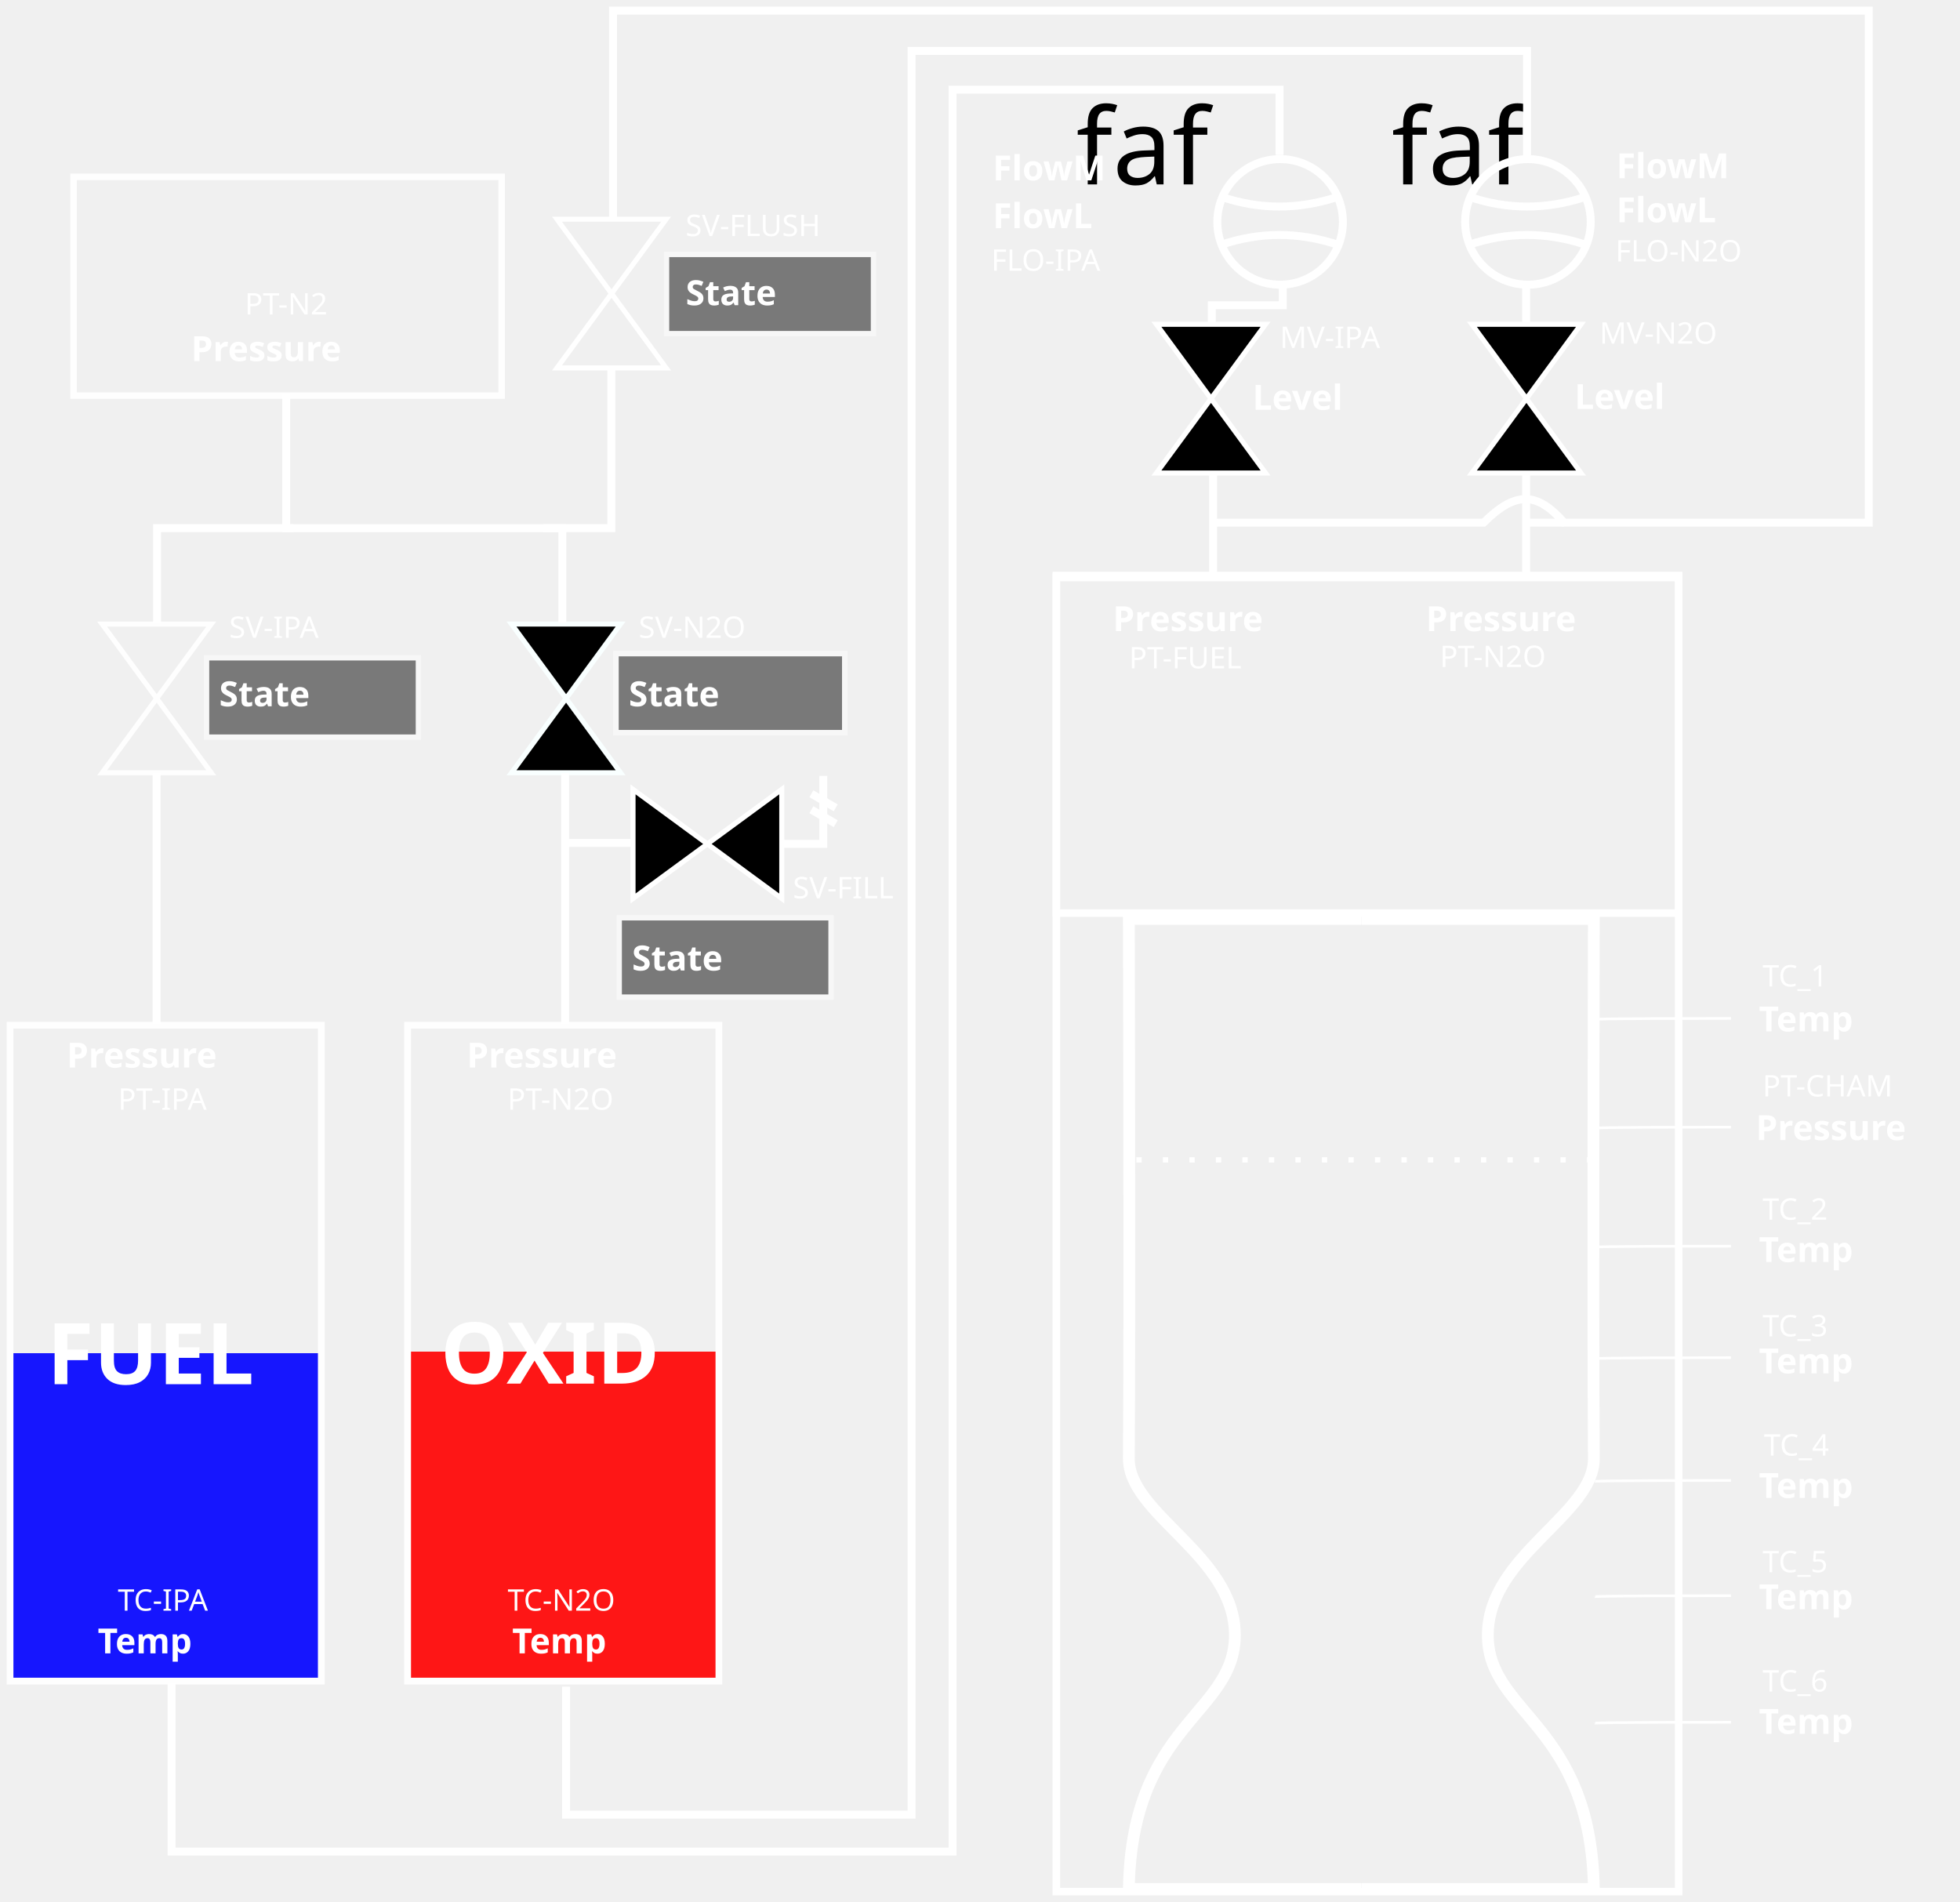
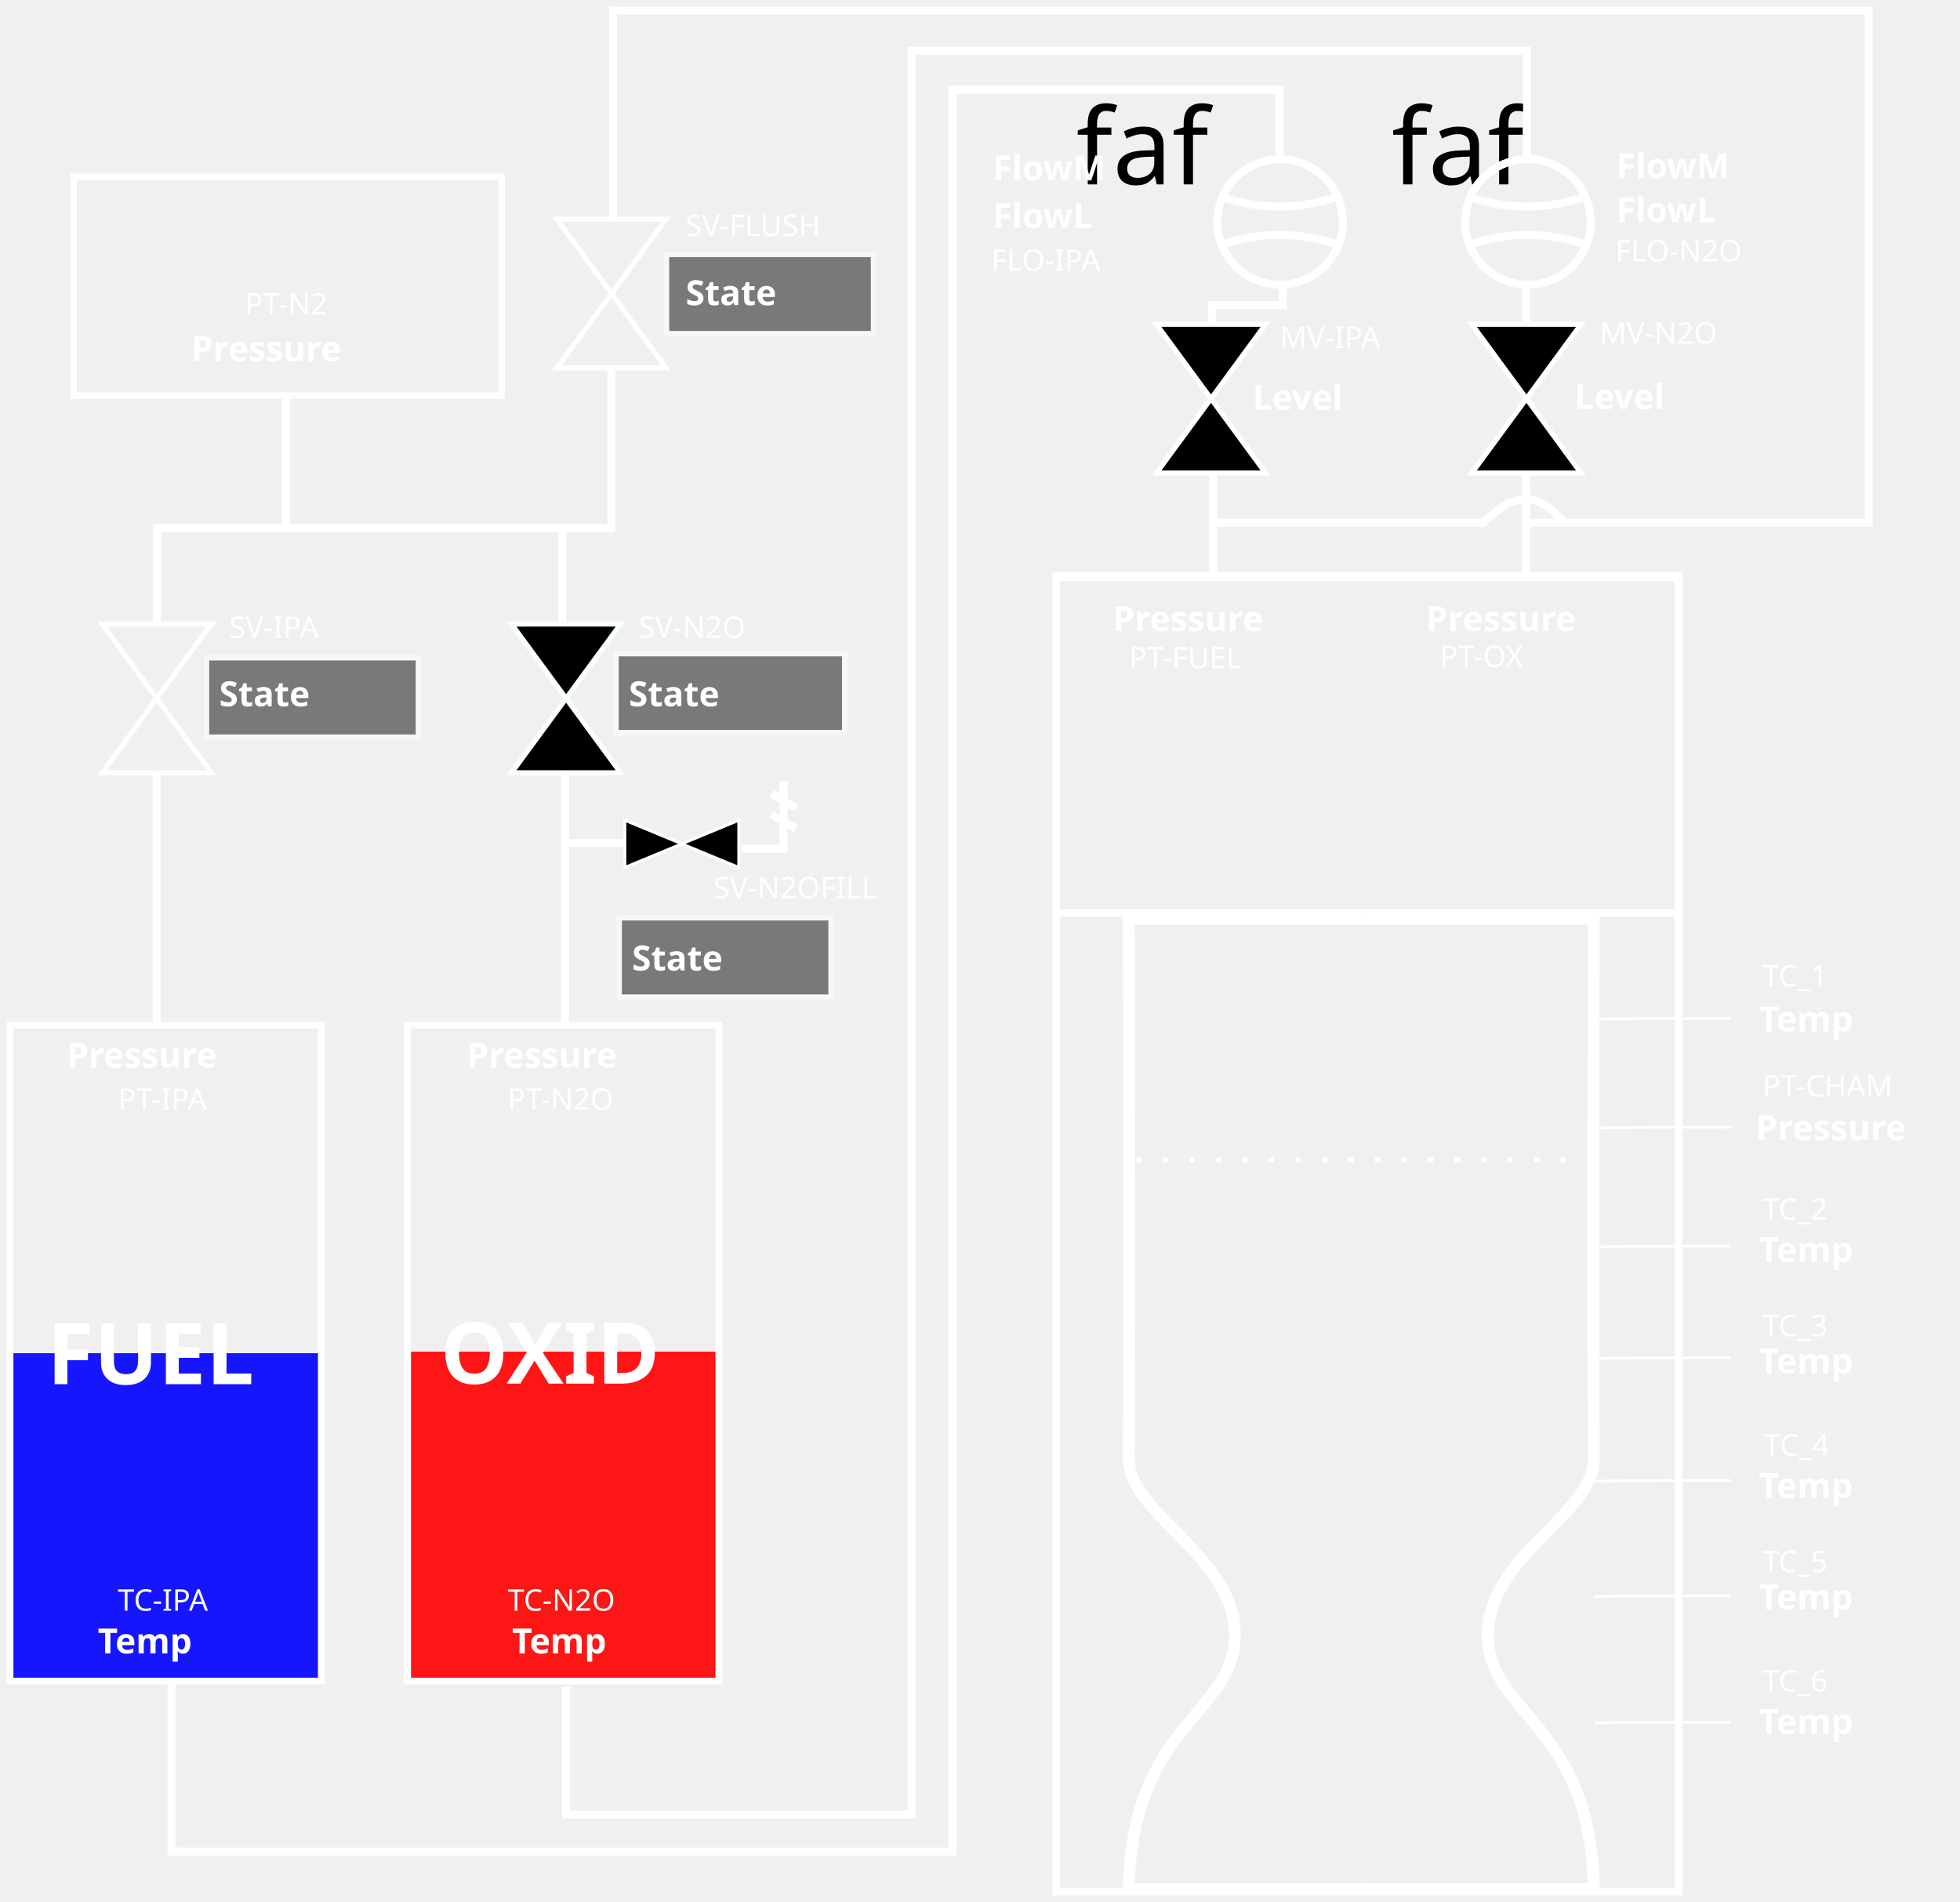
<svg xmlns="http://www.w3.org/2000/svg" xmlns:xlink="http://www.w3.org/1999/xlink" width="591.55pt" height="574.039pt" viewBox="0 0 739.437 717.549" id="svg4150" version="1.1">
  <defs id="defs4152">
    <linearGradient id="linearGradient4645">
      <stop style="stop-color:#000000;stop-opacity:0" offset="0" id="stop4647" />
      <stop id="stop4653" offset="0.5" style="stop-color:#000000;stop-opacity:0" />
      <stop style="stop-color:#0000ff;stop-opacity:1" offset="0.5" id="stop4655" />
      <stop style="stop-color:#0000ff;stop-opacity:1" offset="1" id="stop4649" />
    </linearGradient>
    <linearGradient id="linearGradient4625">
      <stop style="stop-color:#000000;stop-opacity:0" offset="0" id="stop4627" />
      <stop id="stop4635" offset="0.5" style="stop-color:#000000;stop-opacity:0" />
      <stop id="stop4633" offset="0.5" style="stop-color:#ff0000;stop-opacity:1" />
      <stop style="stop-color:#ff0000;stop-opacity:1" offset="1" id="stop4629" />
    </linearGradient>
    <linearGradient xlink:href="#linearGradient4625" id="linearGradient4631" x1="278.398" y1="428.714" x2="278.398" y2="671.714" gradientUnits="userSpaceOnUse" gradientTransform="translate(-73.39767,296.6482)" />
    <linearGradient xlink:href="#linearGradient4645" id="linearGradient4651" x1="144.976" y1="428.714" x2="144.976" y2="672.714" gradientUnits="userSpaceOnUse" gradientTransform="translate(-81.9763,296.6481)" />
  </defs>
  <g id="layer1" transform="translate(2.500001,-336.8703)">
    <rect style="opacity:0.496;fill:#000000;fill-opacity:1;fill-rule:evenodd;stroke:#ffffff;stroke-width:1.986;stroke-miterlimit:4;stroke-dasharray:none;stroke-opacity:1" id="V4_BUTTON" width="78.037" height="29.845" x="248.981" y="432.875" />
    <rect style="opacity:0.496;fill:#000000;fill-opacity:1;fill-rule:evenodd;stroke:#ffffff;stroke-width:2.012;stroke-miterlimit:4;stroke-dasharray:none;stroke-opacity:1" id="V17_BUTTON" width="79.913" height="29.922" x="75.429" y="585.035" />
    <rect style="opacity:0.496;fill:#000000;fill-opacity:1;fill-rule:evenodd;stroke:#ffffff;stroke-width:2.012;stroke-miterlimit:4;stroke-dasharray:none;stroke-opacity:1" id="V12_BUTTON" width="79.913" height="29.922" x="231.108" y="683.115" />
    <rect style="opacity:0.496;fill:#000000;fill-opacity:1;fill-rule:evenodd;stroke:#ffffff;stroke-width:2.089;stroke-miterlimit:4;stroke-dasharray:none;stroke-opacity:1" id="V5_BUTTON" width="86.337" height="29.846" x="229.875" y="583.443" />
    <rect style="opacity:0.91;fill:#000000;fill-opacity:0;stroke:#ffffff;stroke-width:2.449;stroke-linecap:square;stroke-miterlimit:4;stroke-dasharray:none;stroke-opacity:1" id="pressure" width="161.485" height="82.551" x="25.266" y="-486.137" transform="scale(1,-1)" />
    <text id="PT_N2" y="473.079" x="105.734" style="font-style:normal;font-variant:normal;font-weight:bold;font-stretch:normal;line-height:0%;font-family:sans-serif;-inkscape-font-specification:'sans-serif Bold';text-align:center;letter-spacing:0px;word-spacing:0px;text-anchor:middle;fill:#ffffff;fill-opacity:1;stroke:none;stroke-width:1px;stroke-linecap:butt;stroke-linejoin:miter;stroke-opacity:1" xml:space="preserve">
      <tspan y="473.079" x="105.734" id="tspan4732" style="font-size:13.088px;line-height:1.25;text-align:center;text-anchor:middle">Pressure</tspan>
    </text>
    <path style="fill:none;fill-rule:evenodd;stroke:#ffffff;stroke-width:3;stroke-linecap:butt;stroke-linejoin:miter;stroke-miterlimit:4;stroke-dasharray:none;stroke-opacity:1" d="m 210.531,654.867 25.335,0" id="path4250" />
    <rect y="723.64" x="1.279" height="247.443" width="117.443" id="rect4706" style="opacity:0.91;fill:url(#linearGradient4651);fill-opacity:1;stroke:#ffffff;stroke-width:2.557;stroke-miterlimit:4;stroke-dasharray:none;stroke-opacity:1" />
    <text xml:space="preserve" style="font-style:normal;font-weight:normal;line-height:0%;font-family:sans-serif;letter-spacing:0px;word-spacing:0px;fill:#ffffff;fill-opacity:1;stroke:none;stroke-width:1px;stroke-linecap:butt;stroke-linejoin:miter;stroke-opacity:1" x="15.22" y="859.069" id="text4238">
      <tspan id="tspan4240" x="15.22" y="859.069" style="font-style:normal;font-variant:normal;font-weight:bold;font-stretch:normal;font-size:32.162px;line-height:1.25;font-family:sans-serif;-inkscape-font-specification:'sans-serif Bold';fill:#ffffff;fill-opacity:1">FUEL</tspan>
    </text>
    <text xml:space="preserve" style="font-style:normal;font-variant:normal;font-weight:bold;font-stretch:normal;line-height:0%;font-family:sans-serif;-inkscape-font-specification:'sans-serif Bold';text-align:center;letter-spacing:0px;word-spacing:0px;text-anchor:middle;fill:#ffffff;fill-opacity:1;stroke:none;stroke-width:1px;stroke-linecap:butt;stroke-linejoin:miter;stroke-opacity:1" x="59.936" y="960.618" id="TC_IPA">
      <tspan style="font-size:13.088px;line-height:1.25;text-align:center;text-anchor:middle" id="tspan4272" x="59.936" y="960.618">Temp</tspan>
    </text>
    <text id="PT_IPA" y="739.618" x="58.799" style="font-style:normal;font-variant:normal;font-weight:bold;font-stretch:normal;line-height:0%;font-family:sans-serif;-inkscape-font-specification:'sans-serif Bold';text-align:center;letter-spacing:0px;word-spacing:0px;text-anchor:middle;fill:#ffffff;fill-opacity:1;stroke:none;stroke-width:1px;stroke-linecap:butt;stroke-linejoin:miter;stroke-opacity:1" xml:space="preserve">
      <tspan style="font-size:13.088px;line-height:1.25;text-align:center;text-anchor:middle" y="739.618" x="58.799" id="tspan4276">Pressure</tspan>
    </text>
    <rect style="opacity:0.91;fill:url(#linearGradient4631);fill-opacity:1;stroke:#ffffff;stroke-width:2.557;stroke-miterlimit:4;stroke-dasharray:none;stroke-opacity:1" id="rect29" width="117.443" height="247.443" x="151.279" y="723.64" />
    <text id="text4242" y="858.857" x="163.666" style="font-style:normal;font-weight:normal;line-height:0%;font-family:sans-serif;letter-spacing:0px;word-spacing:0px;fill:#ffffff;fill-opacity:1;stroke:none;stroke-width:1px;stroke-linecap:butt;stroke-linejoin:miter;stroke-opacity:1" xml:space="preserve">
      <tspan style="font-style:normal;font-variant:normal;font-weight:bold;font-stretch:normal;font-size:32.162px;line-height:1.25;font-family:sans-serif;-inkscape-font-specification:'sans-serif Bold';fill:#ffffff;fill-opacity:1" y="858.857" x="163.666" id="tspan4244">OXID</tspan>
    </text>
    <text id="TC_N2O" y="960.618" x="190.713" style="font-style:normal;font-variant:normal;font-weight:bold;font-stretch:normal;line-height:0%;font-family:sans-serif;-inkscape-font-specification:'sans-serif Bold';letter-spacing:0px;word-spacing:0px;fill:#ffffff;fill-opacity:1;stroke:none;stroke-width:1px;stroke-linecap:butt;stroke-linejoin:miter;stroke-opacity:1" xml:space="preserve">
      <tspan style="font-size:13.088px;line-height:1.25" y="960.618" x="190.713" id="tspan4268">Temp</tspan>
    </text>
    <text xml:space="preserve" style="font-style:normal;font-variant:normal;font-weight:bold;font-stretch:normal;line-height:0%;font-family:sans-serif;-inkscape-font-specification:'sans-serif Bold';text-align:center;letter-spacing:0px;word-spacing:0px;text-anchor:middle;fill:#ffffff;fill-opacity:1;stroke:none;stroke-width:1px;stroke-linecap:butt;stroke-linejoin:miter;stroke-opacity:1" x="209.725" y="739.618" id="PT_N2O">
      <tspan style="font-size:13.088px;line-height:1.25;text-align:center;text-anchor:middle" id="tspan4280" x="209.725" y="739.618">Pressure</tspan>
    </text>
    <path style="opacity:0.943;fill:#ff00ff;fill-opacity:0;stroke:#ffffff;stroke-width:1.9;stroke-miterlimit:4;stroke-dasharray:none;stroke-opacity:1" d="m 36.028,572.302 41.171,0 -20.586,28.055 20.586,28.055 -41.171,0 20.586,-28.055 z" id="visual_vent" />
    <text xml:space="preserve" style="font-style:normal;font-variant:normal;font-weight:bold;font-stretch:normal;line-height:0%;font-family:sans-serif;-inkscape-font-specification:'sans-serif Bold';letter-spacing:0px;word-spacing:0px;fill:#ffffff;fill-opacity:1;stroke:none;stroke-width:1;stroke-linecap:butt;stroke-linejoin:miter;stroke-miterlimit:4;stroke-dasharray:none;stroke-opacity:1" x="80.175" y="603.329" id="V17">
      <tspan style="font-size:13.088px;line-height:1.25;fill:#ffffff;fill-opacity:1;stroke:none;stroke-width:1;stroke-miterlimit:4;stroke-dasharray:none;stroke-opacity:1" id="tspan4330" x="80.175" y="603.329">State</tspan>
    </text>
    <path id="vent2" d="m 190.472,572.302 41.171,0 -20.586,28.055 20.586,28.055 -41.171,0 20.586,-28.055 z" style="opacity:1;fill:#000000;fill-opacity:1;stroke:#f9ffff;stroke-width:1.9;stroke-miterlimit:4;stroke-dasharray:none;stroke-opacity:1" />
    <text id="V5" y="603.329" x="234.697" style="font-style:normal;font-variant:normal;font-weight:bold;font-stretch:normal;line-height:0%;font-family:sans-serif;-inkscape-font-specification:'sans-serif Bold';letter-spacing:0px;word-spacing:0px;fill:#ffffff;fill-opacity:1;stroke:none;stroke-width:1px;stroke-linecap:butt;stroke-linejoin:miter;stroke-opacity:1" xml:space="preserve">
      <tspan style="font-size:13.088px;line-height:1.25" y="603.329" x="234.697" id="tspan4334">State</tspan>
    </text>
    <path id="vent5" d="m 433.781,459.212 41.171,0 -20.586,28.055 20.586,28.055 -41.171,0 20.586,-28.055 z" style="opacity:1;fill:#000000;fill-opacity:1;stroke:#ffffff;stroke-width:1.9;stroke-miterlimit:4;stroke-dasharray:none;stroke-opacity:1" />
    <text xml:space="preserve" style="font-style:normal;font-variant:normal;font-weight:bold;font-stretch:normal;line-height:0%;font-family:sans-serif;-inkscape-font-specification:'sans-serif Bold';letter-spacing:0px;word-spacing:0px;fill:#ffffff;fill-opacity:1;stroke:none;stroke-width:1px;stroke-linecap:butt;stroke-linejoin:miter;stroke-opacity:1" x="470.038" y="491.467" id="ACT_IPA">
      <tspan id="tspan4346" x="470.038" y="491.467" style="font-size:13.088px;line-height:1.25">Level</tspan>
    </text>
    <text id="text4485" y="406.433" x="403.5" style="font-style:normal;font-weight:normal;line-height:0%;font-family:sans-serif;letter-spacing:0px;word-spacing:0px;fill:#000000;fill-opacity:1;stroke:none;stroke-width:1px;stroke-linecap:butt;stroke-linejoin:miter;stroke-opacity:1" xml:space="preserve">
      <tspan y="406.433" x="403.5" id="tspan4487" style="font-size:40px;line-height:1.25">faf</tspan>
    </text>
    <text id="FLO_IPA_L" y="422.942" x="372.038" style="font-style:normal;font-variant:normal;font-weight:bold;font-stretch:normal;line-height:0%;font-family:sans-serif;-inkscape-font-specification:'sans-serif Bold';letter-spacing:0px;word-spacing:0px;fill:#ffffff;fill-opacity:1;stroke:none;stroke-width:1px;stroke-linecap:butt;stroke-linejoin:miter;stroke-opacity:1" xml:space="preserve">
      <tspan y="422.942" x="372.038" id="tspan4491" style="font-size:13.088px;line-height:1.25">FlowL</tspan>
    </text>
    <rect style="opacity:1;fill:none;fill-opacity:1;stroke:#ffffff;stroke-width:2.842;stroke-miterlimit:4;stroke-dasharray:none;stroke-opacity:1" id="rect4704" width="234.772" height="495.772" x="396.018" y="554.727" />
    <path style="opacity:1;fill:none;fill-opacity:1;stroke:#ffffff;stroke-width:4.44;stroke-linecap:square;stroke-miterlimit:4;stroke-dasharray:none;stroke-opacity:1" d="m 513.338,683.543 85.467,0 c 0,0 -0.42,146.513 0,203.494 0.156,21.212 -39.803,36.481 -40,66.494 -0.197,30.012 39.022,33.466 40,95.987 l -85.467,0" id="rect4734" />
    <rect y="553.973" x="396.007" height="127.37" width="234.794" id="rect4230" style="opacity:1;fill:none;fill-opacity:1;stroke:#ffffff;stroke-width:2.818;stroke-miterlimit:4;stroke-dasharray:none;stroke-opacity:1" />
    <text xml:space="preserve" style="font-style:normal;font-variant:normal;font-weight:bold;font-stretch:normal;line-height:0%;font-family:sans-serif;-inkscape-font-specification:'sans-serif Bold';text-align:center;letter-spacing:0px;word-spacing:0px;text-anchor:middle;fill:#ffffff;fill-opacity:1;stroke:none;stroke-width:1px;stroke-linecap:butt;stroke-linejoin:miter;stroke-opacity:1" x="453.459" y="574.97" id="PT_INJ_IPA">
      <tspan style="font-size:13.088px;line-height:1.25;text-align:center;text-anchor:middle" id="tspan4260" x="453.459" y="574.97">Pressure</tspan>
    </text>
    <text id="PT_INJ_N2O" y="574.97" x="571.57" style="font-style:normal;font-variant:normal;font-weight:bold;font-stretch:normal;line-height:0%;font-family:sans-serif;-inkscape-font-specification:'sans-serif Bold';text-align:center;letter-spacing:0px;word-spacing:0px;text-anchor:middle;fill:#ffffff;fill-opacity:1;stroke:none;stroke-width:1px;stroke-linecap:butt;stroke-linejoin:miter;stroke-opacity:1" xml:space="preserve">
      <tspan style="font-size:13.088px;line-height:1.25;text-align:center;text-anchor:middle" y="574.97" x="571.57" id="tspan4264">Pressure</tspan>
    </text>
    <text id="PT_CHAM" y="766.97" x="659.905" style="font-style:normal;font-variant:normal;font-weight:bold;font-stretch:normal;line-height:0%;font-family:sans-serif;-inkscape-font-specification:'sans-serif Bold';letter-spacing:0px;word-spacing:0px;fill:#ffffff;fill-opacity:1;stroke:none;stroke-width:1px;stroke-linecap:butt;stroke-linejoin:miter;stroke-opacity:1" xml:space="preserve">
      <tspan style="font-size:13.088px;line-height:1.25" y="766.97" x="659.905" id="tspan4284">Pressure</tspan>
    </text>
    <text id="TC_1" y="725.97" x="661.042" style="font-style:normal;font-variant:normal;font-weight:bold;font-stretch:normal;line-height:0%;font-family:sans-serif;-inkscape-font-specification:'sans-serif Bold';letter-spacing:0px;word-spacing:0px;fill:#ffffff;fill-opacity:1;stroke:none;stroke-width:1px;stroke-linecap:butt;stroke-linejoin:miter;stroke-opacity:1" xml:space="preserve">
      <tspan style="font-size:13.088px;line-height:1.25" y="725.97" x="661.042" id="tspan4292">Temp</tspan>
    </text>
    <text xml:space="preserve" style="font-style:normal;font-variant:normal;font-weight:bold;font-stretch:normal;line-height:0%;font-family:sans-serif;-inkscape-font-specification:'sans-serif Bold';letter-spacing:0px;word-spacing:0px;fill:#ffffff;fill-opacity:1;stroke:none;stroke-width:1px;stroke-linecap:butt;stroke-linejoin:miter;stroke-opacity:1" x="661.042" y="812.97" id="TC_2">
      <tspan style="font-size:13.088px;line-height:1.25" id="tspan4296" x="661.042" y="812.97">Temp</tspan>
    </text>
    <text id="TC_3" y="854.97" x="661.042" style="font-style:normal;font-variant:normal;font-weight:bold;font-stretch:normal;line-height:0%;font-family:sans-serif;-inkscape-font-specification:'sans-serif Bold';letter-spacing:0px;word-spacing:0px;fill:#ffffff;fill-opacity:1;stroke:none;stroke-width:1px;stroke-linecap:butt;stroke-linejoin:miter;stroke-opacity:1" xml:space="preserve">
      <tspan style="font-size:13.088px;line-height:1.25" y="854.97" x="661.042" id="tspan4300">Temp</tspan>
    </text>
    <text id="TC_4" y="901.97" x="661.042" style="font-style:normal;font-variant:normal;font-weight:bold;font-stretch:normal;line-height:0%;font-family:sans-serif;-inkscape-font-specification:'sans-serif Bold';letter-spacing:0px;word-spacing:0px;fill:#ffffff;fill-opacity:1;stroke:none;stroke-width:1px;stroke-linecap:butt;stroke-linejoin:miter;stroke-opacity:1" xml:space="preserve">
      <tspan style="font-size:13.088px;line-height:1.25" y="901.97" x="661.042" id="tspan4304">Temp</tspan>
    </text>
    <text xml:space="preserve" style="font-style:normal;font-variant:normal;font-weight:bold;font-stretch:normal;line-height:0%;font-family:sans-serif;-inkscape-font-specification:'sans-serif Bold';letter-spacing:0px;word-spacing:0px;fill:#ffffff;fill-opacity:1;stroke:none;stroke-width:1px;stroke-linecap:butt;stroke-linejoin:miter;stroke-opacity:1" x="661.042" y="943.97" id="TC_5">
      <tspan style="font-size:13.088px;line-height:1.25" id="tspan4308" x="661.042" y="943.97">Temp</tspan>
    </text>
    <text id="TC_6" y="990.97" x="661.042" style="font-style:normal;font-variant:normal;font-weight:bold;font-stretch:normal;line-height:0%;font-family:sans-serif;-inkscape-font-specification:'sans-serif Bold';letter-spacing:0px;word-spacing:0px;fill:#ffffff;fill-opacity:1;stroke:none;stroke-width:1px;stroke-linecap:butt;stroke-linejoin:miter;stroke-opacity:1" xml:space="preserve">
      <tspan style="font-size:13.088px;line-height:1.25" y="990.97" x="661.042" id="tspan4312">Temp</tspan>
    </text>
    <path style="fill:none;fill-rule:evenodd;stroke:#ffffff;stroke-width:1;stroke-linecap:butt;stroke-linejoin:miter;stroke-miterlimit:4;stroke-dasharray:none;stroke-opacity:1" d="m 650.538,762.095 c -51.619,0 -51.619,0.354 -51.619,0.354" id="path4352" />
    <path id="path4354" d="m 650.538,721.082 c -51.619,0 -51.619,0.354 -51.619,0.354" style="fill:none;fill-rule:evenodd;stroke:#ffffff;stroke-width:1;stroke-linecap:butt;stroke-linejoin:miter;stroke-miterlimit:4;stroke-dasharray:none;stroke-opacity:1" />
    <path style="fill:none;fill-rule:evenodd;stroke:#ffffff;stroke-width:1;stroke-linecap:butt;stroke-linejoin:miter;stroke-miterlimit:4;stroke-dasharray:none;stroke-opacity:1" d="m 650.538,806.996 c -51.619,0 -51.619,0.354 -51.619,0.354" id="path4356" />
    <path id="path4358" d="m 650.538,849.069 c -51.619,0 -51.619,0.354 -51.619,0.354" style="fill:none;fill-rule:evenodd;stroke:#ffffff;stroke-width:1;stroke-linecap:butt;stroke-linejoin:miter;stroke-miterlimit:4;stroke-dasharray:none;stroke-opacity:1" />
    <path style="fill:none;fill-rule:evenodd;stroke:#ffffff;stroke-width:1;stroke-linecap:butt;stroke-linejoin:miter;stroke-miterlimit:4;stroke-dasharray:none;stroke-opacity:1" d="m 650.538,895.384 c -51.619,0 -51.619,0.354 -51.619,0.354" id="path4360" />
    <path id="path4362" d="m 650.538,938.871 c -51.619,0 -51.619,0.354 -51.619,0.354" style="fill:none;fill-rule:evenodd;stroke:#ffffff;stroke-width:1;stroke-linecap:butt;stroke-linejoin:miter;stroke-miterlimit:4;stroke-dasharray:none;stroke-opacity:1" />
    <path style="fill:none;fill-rule:evenodd;stroke:#ffffff;stroke-width:1;stroke-linecap:butt;stroke-linejoin:miter;stroke-miterlimit:4;stroke-dasharray:none;stroke-opacity:1" d="m 650.538,986.601 c -51.619,0 -51.619,0.354 -51.619,0.354" id="path4364" />
    <path style="fill:none;fill-rule:evenodd;stroke:#ffffff;stroke-width:3;stroke-linecap:butt;stroke-linejoin:miter;stroke-miterlimit:4;stroke-dasharray:none;stroke-opacity:1" d="m 56.58,723.271 0,-94.752" id="path4366" />
    <g id="g4480" transform="translate(24,9.213204)">
      <circle r="23.688" cy="411.37" cx="456.437" id="path4472" style="opacity:1;fill:none;fill-opacity:1;stroke:#ffffff;stroke-width:3;stroke-miterlimit:4;stroke-dasharray:none;stroke-opacity:1" />
      <path id="path4474" d="m 434.125,401.862 c 14.486,4.911 29.1,5.016 44.25,0" style="fill:none;fill-rule:evenodd;stroke:#ffffff;stroke-width:3;stroke-linecap:butt;stroke-linejoin:miter;stroke-miterlimit:4;stroke-dasharray:none;stroke-opacity:1" />
      <path style="fill:none;fill-rule:evenodd;stroke:#ffffff;stroke-width:3;stroke-linecap:butt;stroke-linejoin:miter;stroke-miterlimit:4;stroke-dasharray:none;stroke-opacity:1" d="m 434.125,420.029 c 14.486,-4.911 29.1,-5.016 44.25,0" id="path4478" />
    </g>
    <path style="opacity:1;fill:#000000;fill-opacity:1;stroke:#ffffff;stroke-width:1.9;stroke-miterlimit:4;stroke-dasharray:none;stroke-opacity:1" d="m 552.781,459.212 41.171,0 -20.586,28.055 20.586,28.055 -41.171,0 20.586,-28.055 z" id="vent6" />
    <text id="ACT_N2O" y="491.174" x="591.502" style="font-style:normal;font-variant:normal;font-weight:bold;font-stretch:normal;line-height:0%;font-family:sans-serif;-inkscape-font-specification:'sans-serif Bold';letter-spacing:0px;word-spacing:0px;fill:#ffffff;fill-opacity:1;stroke:none;stroke-width:1px;stroke-linecap:butt;stroke-linejoin:miter;stroke-opacity:1" xml:space="preserve">
      <tspan y="491.174" x="591.502" id="tspan4508" style="font-size:13.088px;line-height:1.25">Level</tspan>
    </text>
    <text xml:space="preserve" style="font-style:normal;font-weight:normal;line-height:0%;font-family:sans-serif;letter-spacing:0px;word-spacing:0px;fill:#000000;fill-opacity:1;stroke:none;stroke-width:1px;stroke-linecap:butt;stroke-linejoin:miter;stroke-opacity:1" x="522.5" y="406.433" id="text4510">
      <tspan id="tspan4512" x="522.5" y="406.433" style="font-size:40px;line-height:1.25">faf</tspan>
    </text>
    <text xml:space="preserve" style="font-style:normal;font-variant:normal;font-weight:bold;font-stretch:normal;line-height:0%;font-family:sans-serif;-inkscape-font-specification:'sans-serif Bold';letter-spacing:0px;word-spacing:0px;fill:#ffffff;fill-opacity:1;stroke:none;stroke-width:1px;stroke-linecap:butt;stroke-linejoin:miter;stroke-opacity:1" x="607.33" y="420.735" id="FLO_N2O_L">
      <tspan id="tspan4516" x="607.33" y="420.735" style="font-size:13.088px;line-height:1.25">FlowL</tspan>
    </text>
    <path id="path4518" d="m 573.257,554.004 0,-38.537" style="fill:none;fill-rule:evenodd;stroke:#ffffff;stroke-width:3;stroke-linecap:butt;stroke-linejoin:miter;stroke-miterlimit:4;stroke-dasharray:none;stroke-opacity:1" />
    <g transform="translate(117.5,9.213204)" id="g4520">
      <circle style="opacity:1;fill:none;fill-opacity:1;stroke:#ffffff;stroke-width:3;stroke-miterlimit:4;stroke-dasharray:none;stroke-opacity:1" id="circle4522" cx="456.437" cy="411.37" r="23.688" />
      <path style="fill:none;fill-rule:evenodd;stroke:#ffffff;stroke-width:3;stroke-linecap:butt;stroke-linejoin:miter;stroke-miterlimit:4;stroke-dasharray:none;stroke-opacity:1" d="m 434.125,401.862 c 14.486,4.911 29.1,5.016 44.25,0" id="path4524" />
      <path id="path4526" d="m 434.125,420.029 c 14.486,-4.911 29.1,-5.016 44.25,0" style="fill:none;fill-rule:evenodd;stroke:#ffffff;stroke-width:3;stroke-linecap:butt;stroke-linejoin:miter;stroke-miterlimit:4;stroke-dasharray:none;stroke-opacity:1" />
    </g>
    <path style="fill:none;fill-rule:evenodd;stroke:#ffffff;stroke-width:3;stroke-linecap:butt;stroke-linejoin:miter;stroke-miterlimit:4;stroke-dasharray:none;stroke-opacity:1" d="m 573.257,459.316 0,-15.267" id="path4528" />
-     <path style="opacity:1;fill:#000000;fill-opacity:1;stroke:#ffffff;stroke-width:1.9;stroke-miterlimit:4;stroke-dasharray:none;stroke-opacity:1" d="m 292.429,634.67 0,41.171 -28.055,-20.586 -28.055,20.586 0,-41.171 28.055,20.586 z" id="vent3" />
+     <path style="opacity:1;fill:#000000;fill-opacity:1;stroke:#ffffff;stroke-width:1.093;stroke-miterlimit:4;stroke-dasharray:none;stroke-opacity:1" d="m 276.206,646.32 v 17.797 l -21.485,-8.898 -21.485,8.898 V 646.32 l 21.485,8.898 z" id="vent3" />
    <text xml:space="preserve" style="font-style:normal;font-variant:normal;font-weight:bold;font-stretch:normal;line-height:0%;font-family:sans-serif;-inkscape-font-specification:'sans-serif Bold';letter-spacing:0px;word-spacing:0px;fill:#ffffff;fill-opacity:1;stroke:none;stroke-width:1px;stroke-linecap:butt;stroke-linejoin:miter;stroke-opacity:1" x="235.921" y="702.999" id="V12">
      <tspan style="font-size:13.088px;line-height:1.25" id="tspan4536" x="235.921" y="702.999">State</tspan>
    </text>
    <path id="path4538" d="m 210.719,723.271 0,-94.752" style="fill:none;fill-rule:evenodd;stroke:#ffffff;stroke-width:3;stroke-linecap:butt;stroke-linejoin:miter;stroke-miterlimit:4;stroke-dasharray:none;stroke-opacity:1" />
    <path style="fill:none;fill-rule:evenodd;stroke:#ffffff;stroke-width:3;stroke-linecap:butt;stroke-linejoin:miter;stroke-miterlimit:4;stroke-dasharray:none;stroke-opacity:1" d="m 105.48,485.616 0,50.533 104.167,0 0,35.734" id="path4546" />
    <path style="fill:none;fill-rule:evenodd;stroke:#ffffff;stroke-width:3;stroke-linecap:butt;stroke-linejoin:miter;stroke-miterlimit:4;stroke-dasharray:none;stroke-opacity:1" d="m 108.276,536.112 -51.526,0 0,35.75" id="path4548" />
-     <path style="fill:none;fill-rule:evenodd;stroke:#ffffff;stroke-width:3;stroke-linecap:butt;stroke-linejoin:miter;stroke-miterlimit:4;stroke-dasharray:none;stroke-opacity:1" d="m 292.201,655.221 15.91,0 0,-25.633" id="path4554" />
+     <path style="fill:none;fill-rule:evenodd;stroke:#ffffff;stroke-width:3;stroke-linecap:butt;stroke-linejoin:miter;stroke-miterlimit:4;stroke-dasharray:none;stroke-opacity:1" d="m 277.201,657.096 h 15.91 v -25.633" id="path4554" />
    <path style="fill:none;fill-rule:evenodd;stroke:#ffffff;stroke-width:3;stroke-linecap:butt;stroke-linejoin:miter;stroke-miterlimit:4;stroke-dasharray:none;stroke-opacity:1" d="m 211.061,973.166 0,48.284 130.35,0 0,-665.367 232.188,0 0,40.083" id="path4556" />
    <path style="fill:none;fill-rule:evenodd;stroke:#ffffff;stroke-width:3;stroke-linecap:butt;stroke-linejoin:miter;stroke-miterlimit:4;stroke-dasharray:none;stroke-opacity:1" d="m 62.225,971.752 0,63.64 294.642,0 0,-664.68 123.353,0 0,24.627" id="path4558" />
    <path style="opacity:1;fill:#000000;fill-opacity:0;stroke:#ffffff;stroke-width:1.9;stroke-miterlimit:4;stroke-dasharray:none;stroke-opacity:1" d="m 207.626,419.567 41.171,0 -20.586,28.055 20.586,28.055 -41.171,0 20.586,-28.055 z" id="vent4" />
    <text xml:space="preserve" style="font-style:normal;font-variant:normal;font-weight:bold;font-stretch:normal;line-height:0%;font-family:sans-serif;-inkscape-font-specification:'sans-serif Bold';letter-spacing:0px;word-spacing:0px;fill:#ffffff;fill-opacity:1;stroke:none;stroke-width:1px;stroke-linecap:butt;stroke-linejoin:miter;stroke-opacity:1" x="256.195" y="452.008" id="V4">
      <tspan style="font-size:13.088px;line-height:1.25" id="tspan4574" x="256.195" y="452.008">State</tspan>
    </text>
    <path style="fill:none;fill-rule:evenodd;stroke:#ffffff;stroke-width:3;stroke-linecap:butt;stroke-linejoin:miter;stroke-miterlimit:4;stroke-dasharray:none;stroke-opacity:1" d="m 202.5,536.112 25.651,0 0,-60.25" id="path4576" />
    <path style="fill:none;fill-rule:evenodd;stroke:#ffffff;stroke-width:3;stroke-linecap:butt;stroke-linejoin:miter;stroke-miterlimit:4;stroke-dasharray:none;stroke-opacity:1" d="m 228.78,418.794 0,-77.924 473.735,0 0,193.182 -114.909,0 c -10.228,-11.667 -18.293,-12.016 -30.406,0 l -103.238,0" id="path4586" />
    <path style="fill:none;fill-rule:evenodd;stroke:#ffffff;stroke-width:3;stroke-linecap:butt;stroke-linejoin:miter;stroke-miterlimit:4;stroke-dasharray:none;stroke-opacity:1" d="m 455.17,554.004 0,-38.537" id="path4598" />
    <path style="fill:none;fill-rule:evenodd;stroke:#ffffff;stroke-width:3;stroke-linecap:butt;stroke-linejoin:miter;stroke-miterlimit:4;stroke-dasharray:none;stroke-opacity:1" d="m 587.517,534.053 -14.849,0" id="path4600" />
-     <path style="fill:none;fill-rule:evenodd;stroke:#ffffff;stroke-width:3;stroke-linecap:butt;stroke-linejoin:miter;stroke-miterlimit:4;stroke-dasharray:none;stroke-opacity:1" d="m 303.604,636.328 9.18,5.3" id="path4610" />
-     <path id="path4620" d="m 303.604,642.328 9.18,5.3" style="fill:none;fill-rule:evenodd;stroke:#ffffff;stroke-width:3;stroke-linecap:butt;stroke-linejoin:miter;stroke-miterlimit:4;stroke-dasharray:none;stroke-opacity:1" />
+     <path style="fill:none;fill-rule:evenodd;stroke:#ffffff;stroke-width:3;stroke-linecap:butt;stroke-linejoin:miter;stroke-miterlimit:4;stroke-dasharray:none;stroke-opacity:1" d="m 288.604,636.328 9.18,5.3" id="path4610" />
+     <path id="path4620" d="m 288.604,644.203 9.18,5.3" style="fill:none;fill-rule:evenodd;stroke:#ffffff;stroke-width:3;stroke-linecap:butt;stroke-linejoin:miter;stroke-miterlimit:4;stroke-dasharray:none;stroke-opacity:1" />
    <rect style="opacity:1;fill:#fb00fe;fill-opacity:0;stroke-width:0.938" id="rect931" width="209.235" height="82.218" x="1.391" y="403.753" rx="69.145" />
    <rect style="opacity:0;fill:#0000ff;fill-rule:evenodd;stroke-width:0.938" id="rect3127" width="209.235" height="82.218" x="1.391" y="403.753" />
    <text xml:space="preserve" style="font-style:normal;font-variant:normal;font-weight:normal;font-stretch:normal;line-height:0%;font-family:sans-serif;-inkscape-font-specification:sans-serif;letter-spacing:0px;word-spacing:0px;fill:#ffffff;fill-opacity:1;stroke:none;stroke-width:1px;stroke-linecap:butt;stroke-linejoin:miter;stroke-opacity:1" x="42.02" y="755.519" id="text4251">
      <tspan id="tspan4253" x="42.02" y="755.519" style="font-size:11.25px;line-height:1.25">PT-IPA</tspan>
    </text>
    <text id="text4318" y="755.519" x="188.952" style="font-style:normal;font-variant:normal;font-weight:normal;font-stretch:normal;line-height:0%;font-family:sans-serif;-inkscape-font-specification:sans-serif;letter-spacing:0px;word-spacing:0px;fill:#ffffff;fill-opacity:1;stroke:none;stroke-width:1px;stroke-linecap:butt;stroke-linejoin:miter;stroke-opacity:1" xml:space="preserve">
      <tspan y="755.519" x="188.952" id="tspan4320" style="font-size:11.25px;line-height:1.25">PT-N2O</tspan>
    </text>
    <text xml:space="preserve" style="font-style:normal;font-variant:normal;font-weight:normal;font-stretch:normal;line-height:0%;font-family:sans-serif;-inkscape-font-specification:sans-serif;letter-spacing:0px;word-spacing:0px;fill:#ffffff;fill-opacity:1;stroke:none;stroke-width:1px;stroke-linecap:butt;stroke-linejoin:miter;stroke-opacity:1" x="189.029" y="944.519" id="text4332">
      <tspan id="tspan4335" x="189.029" y="944.519" style="font-size:11.25px;line-height:1.25">TC-N2O</tspan>
    </text>
    <text id="text4337" y="944.519" x="41.952" style="font-style:normal;font-variant:normal;font-weight:normal;font-stretch:normal;line-height:0%;font-family:sans-serif;-inkscape-font-specification:sans-serif;letter-spacing:0px;word-spacing:0px;fill:#ffffff;fill-opacity:1;stroke:none;stroke-width:1px;stroke-linecap:butt;stroke-linejoin:miter;stroke-opacity:1" xml:space="preserve">
      <tspan y="944.519" x="41.952" id="tspan4339" style="font-size:11.25px;line-height:1.25">TC-IPA</tspan>
    </text>
    <text xml:space="preserve" style="font-style:normal;font-variant:normal;font-weight:normal;font-stretch:normal;line-height:0%;font-family:sans-serif;-inkscape-font-specification:sans-serif;letter-spacing:0px;word-spacing:0px;fill:#ffffff;fill-opacity:1;stroke:none;stroke-width:1px;stroke-linecap:butt;stroke-linejoin:miter;stroke-opacity:1" x="89.861" y="455.519" id="text4341">
      <tspan id="tspan4343" x="89.861" y="455.519" style="font-size:11.25px;line-height:1.25">PT-N2</tspan>
    </text>
    <text id="text4345" y="577.519" x="83.952" style="font-style:normal;font-variant:normal;font-weight:normal;font-stretch:normal;line-height:0%;font-family:sans-serif;-inkscape-font-specification:sans-serif;letter-spacing:0px;word-spacing:0px;fill:#ffffff;fill-opacity:1;stroke:none;stroke-width:1px;stroke-linecap:butt;stroke-linejoin:miter;stroke-opacity:1" xml:space="preserve">
      <tspan y="577.519" x="83.952" id="tspan4347" style="font-size:11.25px;line-height:1.25">SV-IPA</tspan>
    </text>
    <text xml:space="preserve" style="font-style:normal;font-variant:normal;font-weight:normal;font-stretch:normal;line-height:0%;font-family:sans-serif;-inkscape-font-specification:sans-serif;letter-spacing:0px;word-spacing:0px;fill:#ffffff;fill-opacity:1;stroke:none;stroke-width:1px;stroke-linecap:butt;stroke-linejoin:miter;stroke-opacity:1" x="238.452" y="577.519" id="text4349">
      <tspan id="tspan4351" x="238.452" y="577.519" style="font-size:11.25px;line-height:1.25">SV-N2O</tspan>
    </text>
-     <text id="text4353" y="675.769" x="296.639" style="font-style:normal;font-variant:normal;font-weight:normal;font-stretch:normal;line-height:0%;font-family:sans-serif;-inkscape-font-specification:sans-serif;letter-spacing:0px;word-spacing:0px;fill:#ffffff;fill-opacity:1;stroke:none;stroke-width:1px;stroke-linecap:butt;stroke-linejoin:miter;stroke-opacity:1" xml:space="preserve">
-       <tspan y="675.769" x="296.639" id="tspan4355" style="font-size:11.25px;line-height:1.25">SV-FILL</tspan>
+     <text id="text4353" y="675.769" x="266.639" style="font-style:normal;font-variant:normal;font-weight:normal;font-stretch:normal;line-height:0%;font-family:sans-serif;-inkscape-font-specification:sans-serif;letter-spacing:0px;word-spacing:0px;fill:#ffffff;fill-opacity:1;stroke:none;stroke-width:1px;stroke-linecap:butt;stroke-linejoin:miter;stroke-opacity:1" xml:space="preserve">
+       <tspan y="675.769" x="266.639" id="tspan4355" style="font-size:11.25px;line-height:1.25">SV-N2OFILL</tspan>
    </text>
    <text id="text4357" y="425.936" x="256.138" style="font-style:normal;font-variant:normal;font-weight:normal;font-stretch:normal;line-height:0%;font-family:sans-serif;-inkscape-font-specification:sans-serif;letter-spacing:0px;word-spacing:0px;fill:#ffffff;fill-opacity:1;stroke:none;stroke-width:1px;stroke-linecap:butt;stroke-linejoin:miter;stroke-opacity:1" xml:space="preserve">
      <tspan y="425.936" x="256.138" id="tspan4359" style="font-size:11.25px;line-height:1.25">SV-FLUSH</tspan>
    </text>
    <text xml:space="preserve" style="font-style:normal;font-variant:normal;font-weight:normal;font-stretch:normal;line-height:0%;font-family:sans-serif;-inkscape-font-specification:sans-serif;letter-spacing:0px;word-spacing:0px;fill:#ffffff;fill-opacity:1;stroke:none;stroke-width:1px;stroke-linecap:butt;stroke-linejoin:miter;stroke-opacity:1" x="371.452" y="439.019" id="text4361">
      <tspan id="tspan4363" x="371.452" y="439.019" style="font-size:11.25px;line-height:1.25">FLO-IPA</tspan>
    </text>
    <text id="text4365" y="435.519" x="606.952" style="font-style:normal;font-variant:normal;font-weight:normal;font-stretch:normal;line-height:0%;font-family:sans-serif;-inkscape-font-specification:sans-serif;letter-spacing:0px;word-spacing:0px;fill:#ffffff;fill-opacity:1;stroke:none;stroke-width:1px;stroke-linecap:butt;stroke-linejoin:miter;stroke-opacity:1" xml:space="preserve">
      <tspan y="435.519" x="606.952" id="tspan4367" style="font-size:11.25px;line-height:1.25">FLO-N2O</tspan>
    </text>
    <text xml:space="preserve" style="font-style:normal;font-variant:normal;font-weight:normal;font-stretch:normal;line-height:0%;font-family:sans-serif;-inkscape-font-specification:sans-serif;letter-spacing:0px;word-spacing:0px;fill:#ffffff;fill-opacity:1;stroke:none;stroke-width:1px;stroke-linecap:butt;stroke-linejoin:miter;stroke-opacity:1" x="600.952" y="466.519" id="text4369">
      <tspan id="tspan4371" x="600.952" y="466.519" style="font-size:11.25px;line-height:1.25">MV-N2O</tspan>
    </text>
    <text id="text4373" y="468.141" x="480.334" style="font-style:normal;font-variant:normal;font-weight:normal;font-stretch:normal;line-height:0%;font-family:sans-serif;-inkscape-font-specification:sans-serif;letter-spacing:0px;word-spacing:0px;fill:#ffffff;fill-opacity:1;stroke:none;stroke-width:1px;stroke-linecap:butt;stroke-linejoin:miter;stroke-opacity:1" xml:space="preserve">
      <tspan y="468.141" x="480.334" id="tspan4311" style="font-size:11.25px;line-height:1.25">MV-IPA</tspan>
    </text>
    <text xml:space="preserve" style="font-style:normal;font-variant:normal;font-weight:normal;font-stretch:normal;line-height:0%;font-family:sans-serif;-inkscape-font-specification:sans-serif;letter-spacing:0px;word-spacing:0px;fill:#ffffff;fill-opacity:1;stroke:none;stroke-width:1px;stroke-linecap:butt;stroke-linejoin:miter;stroke-opacity:1" x="423.427" y="589.019" id="text4377">
      <tspan id="tspan4379" x="423.427" y="589.019" style="font-size:11.25px;line-height:1.25">PT-FUEL</tspan>
    </text>
    <text id="text4381" y="588.519" x="540.702" style="font-style:normal;font-variant:normal;font-weight:normal;font-stretch:normal;line-height:0%;font-family:sans-serif;-inkscape-font-specification:sans-serif;letter-spacing:0px;word-spacing:0px;fill:#ffffff;fill-opacity:1;stroke:none;stroke-width:1px;stroke-linecap:butt;stroke-linejoin:miter;stroke-opacity:1" xml:space="preserve">
-       <tspan y="588.519" x="540.702" id="tspan4383" style="font-size:11.25px;line-height:1.25">PT-N2O</tspan>
+       <tspan y="588.519" x="540.702" id="tspan4383" style="font-size:11.25px;line-height:1.25">PT-OX</tspan>
    </text>
    <text xml:space="preserve" style="font-style:normal;font-variant:normal;font-weight:normal;font-stretch:normal;line-height:0%;font-family:sans-serif;-inkscape-font-specification:sans-serif;letter-spacing:0px;word-spacing:0px;fill:#ffffff;fill-opacity:1;stroke:none;stroke-width:1px;stroke-linecap:butt;stroke-linejoin:miter;stroke-opacity:1" x="662.452" y="709.019" id="text4385">
      <tspan id="tspan4387" x="662.452" y="709.019" style="font-size:11.25px;line-height:1.25">TC_1</tspan>
    </text>
    <text id="text4389" y="750.519" x="662.452" style="font-style:normal;font-variant:normal;font-weight:normal;font-stretch:normal;line-height:0%;font-family:sans-serif;-inkscape-font-specification:sans-serif;letter-spacing:0px;word-spacing:0px;fill:#ffffff;fill-opacity:1;stroke:none;stroke-width:1px;stroke-linecap:butt;stroke-linejoin:miter;stroke-opacity:1" xml:space="preserve">
      <tspan y="750.519" x="662.452" id="tspan4323" style="font-size:11.25px;line-height:1.25">PT-CHAM</tspan>
    </text>
    <text xml:space="preserve" style="font-style:normal;font-variant:normal;font-weight:normal;font-stretch:normal;line-height:0%;font-family:sans-serif;-inkscape-font-specification:sans-serif;letter-spacing:0px;word-spacing:0px;fill:#ffffff;fill-opacity:1;stroke:none;stroke-width:1px;stroke-linecap:butt;stroke-linejoin:miter;stroke-opacity:1" x="662.452" y="797.019" id="text4393">
      <tspan id="tspan4395" x="662.452" y="797.019" style="font-size:11.25px;line-height:1.25">TC_2</tspan>
      <tspan x="662.452" y="811.083" id="tspan4295" style="font-size:11.25px;line-height:1.25"> </tspan>
    </text>
    <text id="text4397" y="841.019" x="662.452" style="font-style:normal;font-variant:normal;font-weight:normal;font-stretch:normal;line-height:0%;font-family:sans-serif;-inkscape-font-specification:sans-serif;letter-spacing:0px;word-spacing:0px;fill:#ffffff;fill-opacity:1;stroke:none;stroke-width:1px;stroke-linecap:butt;stroke-linejoin:miter;stroke-opacity:1" xml:space="preserve">
      <tspan y="841.019" x="662.452" id="tspan4399" style="font-size:11.25px;line-height:1.25">TC_3</tspan>
      <tspan y="855.083" x="662.452" id="tspan4297" style="font-size:11.25px;line-height:1.25"> </tspan>
    </text>
    <text xml:space="preserve" style="font-style:normal;font-variant:normal;font-weight:normal;font-stretch:normal;line-height:0%;font-family:sans-serif;-inkscape-font-specification:sans-serif;letter-spacing:0px;word-spacing:0px;fill:#ffffff;fill-opacity:1;stroke:none;stroke-width:1px;stroke-linecap:butt;stroke-linejoin:miter;stroke-opacity:1" x="662.952" y="886.019" id="text4401">
      <tspan x="662.952" y="886.019" id="tspan4299" style="font-size:11.25px;line-height:1.25">TC_4</tspan>
    </text>
    <text id="text4405" y="930.019" x="662.452" style="font-style:normal;font-variant:normal;font-weight:normal;font-stretch:normal;line-height:0%;font-family:sans-serif;-inkscape-font-specification:sans-serif;letter-spacing:0px;word-spacing:0px;fill:#ffffff;fill-opacity:1;stroke:none;stroke-width:1px;stroke-linecap:butt;stroke-linejoin:miter;stroke-opacity:1" xml:space="preserve">
      <tspan y="930.019" x="662.452" id="tspan4407" style="font-size:11.25px;line-height:1.25">TC_5</tspan>
    </text>
    <text xml:space="preserve" style="font-style:normal;font-variant:normal;font-weight:normal;font-stretch:normal;line-height:0%;font-family:sans-serif;-inkscape-font-specification:sans-serif;letter-spacing:0px;word-spacing:0px;fill:#ffffff;fill-opacity:1;stroke:none;stroke-width:1px;stroke-linecap:butt;stroke-linejoin:miter;stroke-opacity:1" x="662.452" y="975.019" id="text4409">
      <tspan id="tspan4411" x="662.452" y="975.019" style="font-size:11.25px;line-height:1.25">TC_6</tspan>
    </text>
    <text id="FLO_N2O_M" y="404.118" x="607.33" style="font-style:normal;font-variant:normal;font-weight:bold;font-stretch:normal;line-height:0%;font-family:sans-serif;-inkscape-font-specification:'sans-serif Bold';letter-spacing:0px;word-spacing:0px;fill:#ffffff;fill-opacity:1;stroke:none;stroke-width:1px;stroke-linecap:butt;stroke-linejoin:miter;stroke-opacity:1" xml:space="preserve">
      <tspan style="font-size:13.088px;line-height:1.25" y="404.118" x="607.33" id="tspan4305">FlowM</tspan>
    </text>
    <text xml:space="preserve" style="font-style:normal;font-variant:normal;font-weight:bold;font-stretch:normal;line-height:0%;font-family:sans-serif;-inkscape-font-specification:'sans-serif Bold';letter-spacing:0px;word-spacing:0px;fill:#ffffff;fill-opacity:1;stroke:none;stroke-width:1px;stroke-linecap:butt;stroke-linejoin:miter;stroke-opacity:1" x="372.038" y="404.911" id="FLO_IPA_M">
      <tspan style="font-size:13.088px;line-height:1.25" id="tspan4309" x="372.038" y="404.911">FlowM</tspan>
    </text>
    <path style="fill:none;fill-rule:evenodd;stroke:#ffffff;stroke-width:3;stroke-linecap:butt;stroke-linejoin:miter;stroke-miterlimit:4;stroke-dasharray:none;stroke-opacity:1" d="m 454.67,459.276 0,-7.248 26.77,0 0,-7.601" id="path4315" />
    <path style="fill:none;fill-rule:evenodd;stroke:#ffffff;stroke-width:2;stroke-linecap:butt;stroke-linejoin:miter;stroke-miterlimit:4;stroke-dasharray:2, 8;stroke-dashoffset:0;stroke-opacity:1" d="m 598.212,774.448 -172.534,0" id="path4319" />
    <path id="path4321" d="m 508.84,683.543 -85.467,0 c 0,0 0.42,146.513 0,203.494 -0.156,21.212 39.803,36.481 40,66.494 0.197,30.012 -39.022,33.466 -40,95.987 l 85.467,0" style="opacity:1;fill:none;fill-opacity:1;stroke:#ffffff;stroke-width:4.44;stroke-linecap:square;stroke-miterlimit:4;stroke-dasharray:none;stroke-opacity:1" />
  </g>
</svg>
